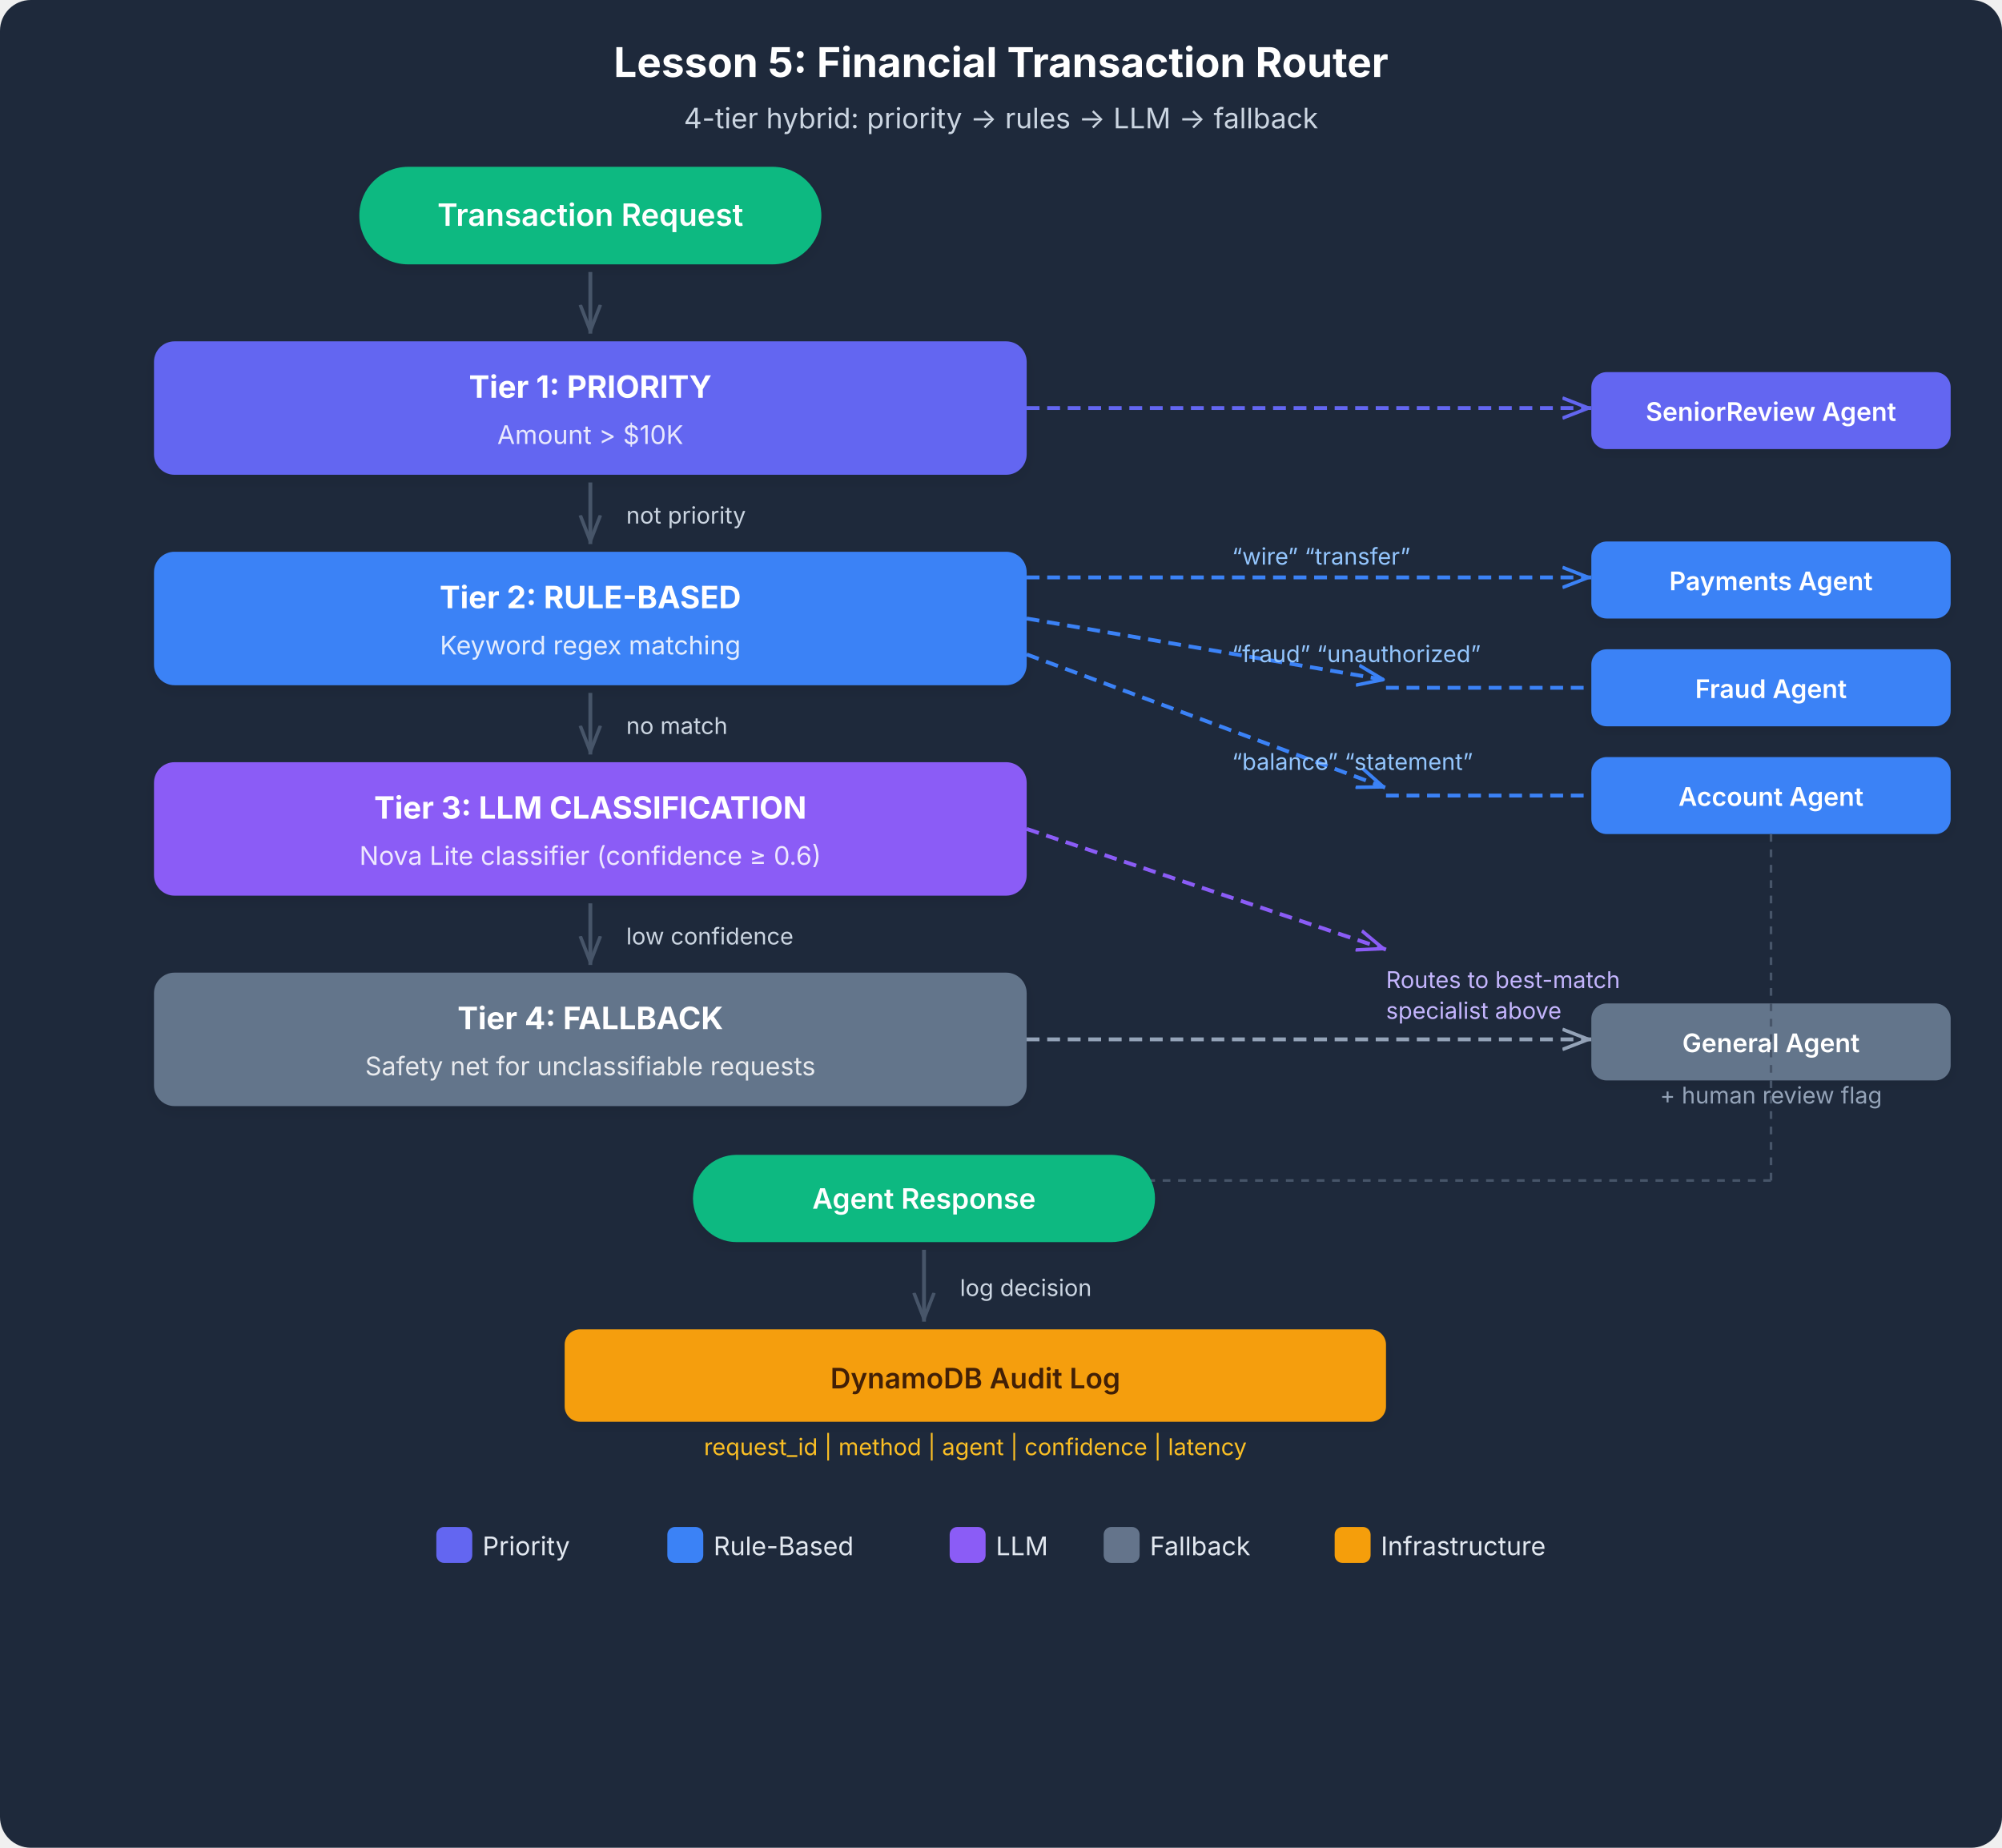
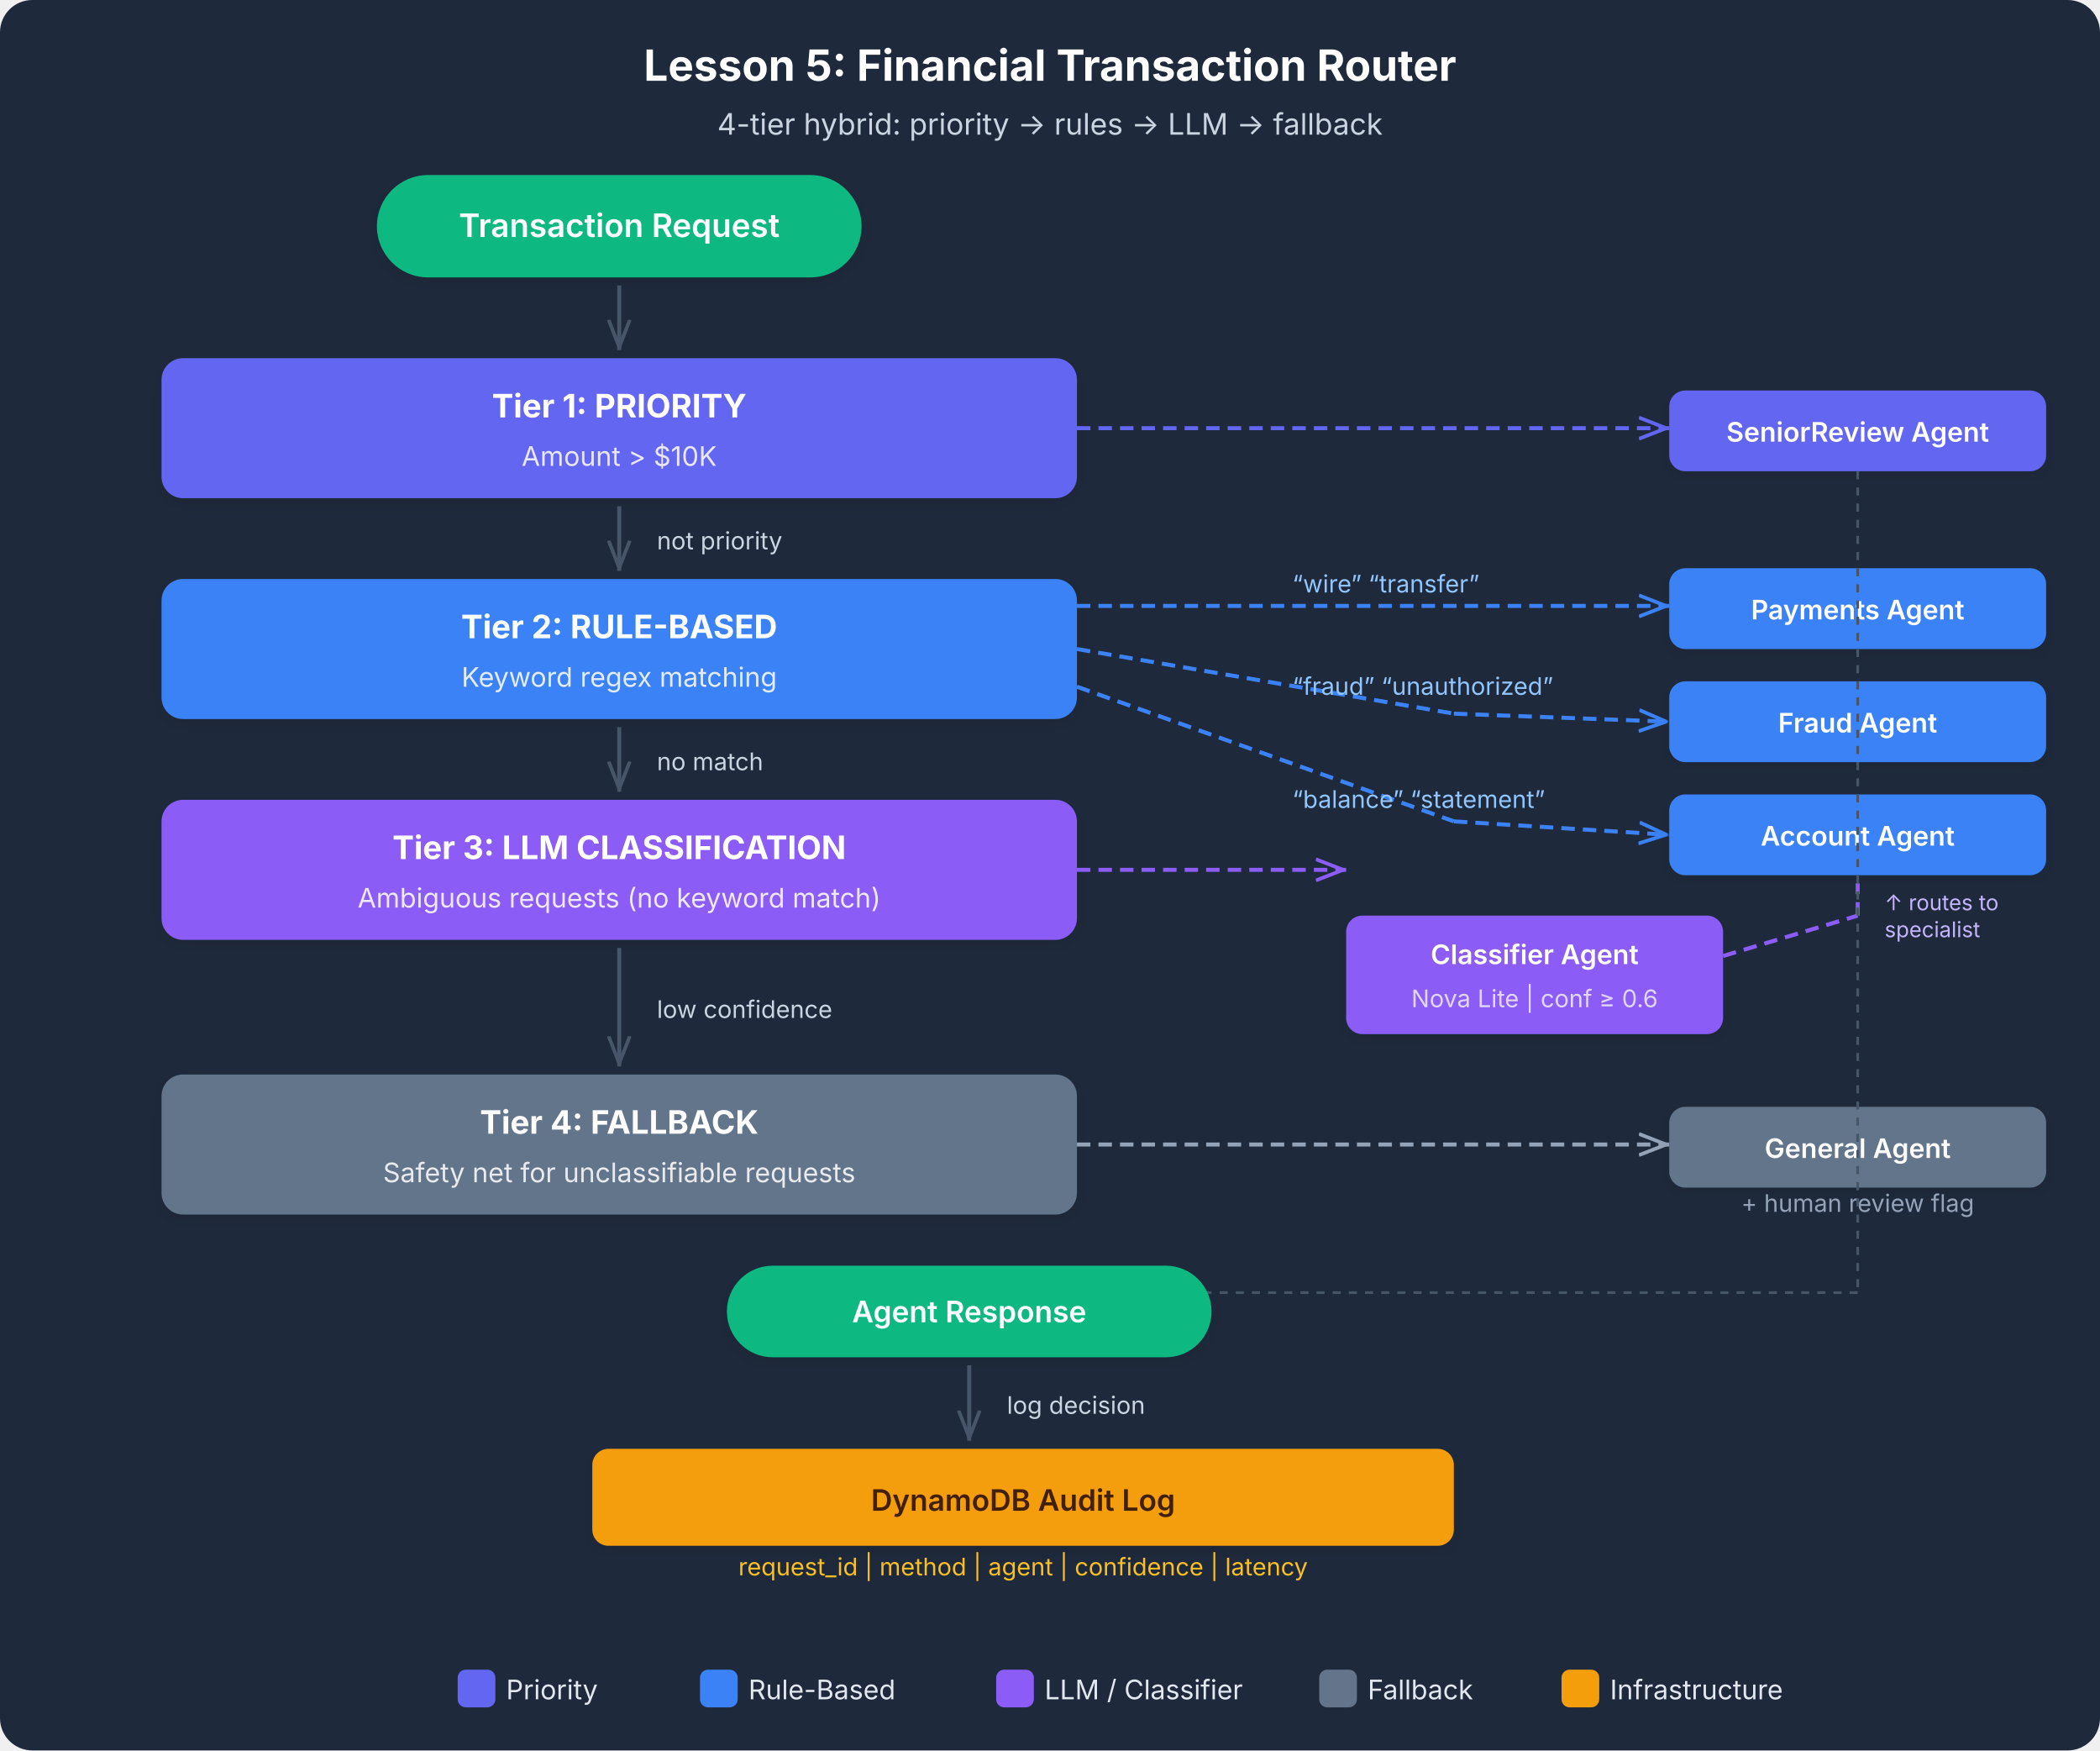
- <svg xmlns="http://www.w3.org/2000/svg" viewBox="0 0 780 720" font-family="system-ui, -apple-system, &quot;Segoe UI&quot;, sans-serif">
+ <svg xmlns="http://www.w3.org/2000/svg" viewBox="0 0 780 650" font-family="system-ui, -apple-system, &quot;Segoe UI&quot;, sans-serif">
  <defs>
    <filter id="sh" x="-4%" y="-4%" width="108%" height="116%">
      <feDropShadow dx="0" dy="2" stdDeviation="3" flood-opacity="0.08" />
    </filter>
    <marker id="a" viewBox="0 0 10 8" refX="10" refY="4" markerWidth="8" markerHeight="6" orient="auto">
      <path d="M0,0.5 L9,4 L0,7.5" fill="none" stroke="#475569" stroke-width="1.2" stroke-linejoin="round" />
    </marker>
    <marker id="ar" viewBox="0 0 10 8" refX="10" refY="4" markerWidth="8" markerHeight="6" orient="auto">
      <path d="M0,0.5 L9,4 L0,7.5" fill="none" stroke="#6366f1" stroke-width="1.2" stroke-linejoin="round" />
    </marker>
    <marker id="ab" viewBox="0 0 10 8" refX="10" refY="4" markerWidth="8" markerHeight="6" orient="auto">
      <path d="M0,0.5 L9,4 L0,7.5" fill="none" stroke="#3b82f6" stroke-width="1.2" stroke-linejoin="round" />
    </marker>
    <marker id="ap" viewBox="0 0 10 8" refX="10" refY="4" markerWidth="8" markerHeight="6" orient="auto">
      <path d="M0,0.5 L9,4 L0,7.5" fill="none" stroke="#8b5cf6" stroke-width="1.2" stroke-linejoin="round" />
    </marker>
    <marker id="ag" viewBox="0 0 10 8" refX="10" refY="4" markerWidth="8" markerHeight="6" orient="auto">
      <path d="M0,0.5 L9,4 L0,7.5" fill="none" stroke="#94a3b8" stroke-width="1.2" stroke-linejoin="round" />
    </marker>
  </defs>
-   <rect width="780" height="720" rx="12" fill="#1e293b" />
+   <rect width="780" height="650" rx="12" fill="#1e293b" />
  <text x="390" y="30" text-anchor="middle" font-size="16" font-weight="700" fill="#ffffff">Lesson 5: Financial Transaction Router</text>
  <text x="390" y="50" text-anchor="middle" font-size="11" fill="#cbd5e1">4-tier hybrid: priority → rules → LLM → fallback</text>
  <rect x="140" y="65" width="180" height="38" rx="19" fill="#10b981" filter="url(#sh)" />
  <text x="230" y="88" text-anchor="middle" font-size="12" font-weight="600" fill="white">Transaction Request</text>
  <line x1="230" y1="106" x2="230" y2="130" stroke="#475569" stroke-width="1.5" marker-end="url(#a)" />
  <rect x="60" y="133" width="340" height="52" rx="8" fill="#6366f1" filter="url(#sh)" />
  <text x="230" y="155" text-anchor="middle" font-size="12" font-weight="700" fill="white">Tier 1: PRIORITY</text>
  <text x="230" y="173" text-anchor="middle" font-size="10" fill="rgba(255,255,255,0.85)">Amount &gt; $10K</text>
  <line x1="230" y1="188" x2="230" y2="212" stroke="#475569" stroke-width="1.5" marker-end="url(#a)" />
  <text x="244" y="204" font-size="9" fill="#cbd5e1">not priority</text>
  <line x1="400" y1="159" x2="620" y2="159" stroke="#6366f1" stroke-width="1.5" stroke-dasharray="5,3" marker-end="url(#ar)" />
  <rect x="620" y="145" width="140" height="30" rx="6" fill="#6366f1" filter="url(#sh)" />
  <text x="690" y="164" text-anchor="middle" font-size="10" font-weight="600" fill="white">SeniorReview Agent</text>
  <rect x="60" y="215" width="340" height="52" rx="8" fill="#3b82f6" filter="url(#sh)" />
  <text x="230" y="237" text-anchor="middle" font-size="12" font-weight="700" fill="white">Tier 2: RULE-BASED</text>
  <text x="230" y="255" text-anchor="middle" font-size="10" fill="rgba(255,255,255,0.85)">Keyword regex matching</text>
  <line x1="230" y1="270" x2="230" y2="294" stroke="#475569" stroke-width="1.5" marker-end="url(#a)" />
  <text x="244" y="286" font-size="9" fill="#cbd5e1">no match</text>
  <line x1="400" y1="225" x2="620" y2="225" stroke="#3b82f6" stroke-width="1.5" stroke-dasharray="5,3" marker-end="url(#ab)" />
  <rect x="620" y="211" width="140" height="30" rx="6" fill="#3b82f6" filter="url(#sh)" />
  <text x="690" y="230" text-anchor="middle" font-size="10" font-weight="600" fill="white">Payments Agent</text>
-   <line x1="400" y1="241" x2="540" y2="265" stroke="#3b82f6" stroke-width="1.5" stroke-dasharray="5,3" marker-end="url(#ab)" />
+   <line x1="400" y1="241" x2="540" y2="265" stroke="#3b82f6" stroke-width="1.5" stroke-dasharray="5,3" />
+   <line x1="540" y1="265" x2="620" y2="268" stroke="#3b82f6" stroke-width="1.5" stroke-dasharray="5,3" marker-end="url(#ab)" />
  <rect x="620" y="253" width="140" height="30" rx="6" fill="#3b82f6" filter="url(#sh)" />
  <text x="690" y="272" text-anchor="middle" font-size="10" font-weight="600" fill="white">Fraud Agent</text>
-   <line x1="540" y1="268" x2="620" y2="268" stroke="#3b82f6" stroke-width="1.5" stroke-dasharray="5,3" />
-   <line x1="400" y1="255" x2="540" y2="307" stroke="#3b82f6" stroke-width="1.5" stroke-dasharray="5,3" marker-end="url(#ab)" />
+   <line x1="400" y1="255" x2="540" y2="305" stroke="#3b82f6" stroke-width="1.5" stroke-dasharray="5,3" />
+   <line x1="540" y1="305" x2="620" y2="310" stroke="#3b82f6" stroke-width="1.5" stroke-dasharray="5,3" marker-end="url(#ab)" />
  <rect x="620" y="295" width="140" height="30" rx="6" fill="#3b82f6" filter="url(#sh)" />
  <text x="690" y="314" text-anchor="middle" font-size="10" font-weight="600" fill="white">Account Agent</text>
-   <line x1="540" y1="310" x2="620" y2="310" stroke="#3b82f6" stroke-width="1.5" stroke-dasharray="5,3" />
  <text x="480" y="220" font-size="9" fill="#93c5fd">“wire” “transfer”</text>
  <text x="480" y="258" font-size="9" fill="#93c5fd">“fraud” “unauthorized”</text>
  <text x="480" y="300" font-size="9" fill="#93c5fd">“balance” “statement”</text>
  <rect x="60" y="297" width="340" height="52" rx="8" fill="#8b5cf6" filter="url(#sh)" />
  <text x="230" y="319" text-anchor="middle" font-size="12" font-weight="700" fill="white">Tier 3: LLM CLASSIFICATION</text>
-   <text x="230" y="337" text-anchor="middle" font-size="10" fill="rgba(255,255,255,0.85)">Nova Lite classifier (confidence ≥ 0.6)</text>
-   <line x1="230" y1="352" x2="230" y2="376" stroke="#475569" stroke-width="1.5" marker-end="url(#a)" />
-   <text x="244" y="368" font-size="9" fill="#cbd5e1">low confidence</text>
-   <line x1="400" y1="323" x2="540" y2="370" stroke="#8b5cf6" stroke-width="1.5" stroke-dasharray="5,3" marker-end="url(#ap)" />
-   <text x="540" y="385" font-size="9" fill="#c4b5fd">Routes to best-match</text>
-   <text x="540" y="397" font-size="9" fill="#c4b5fd">specialist above</text>
-   <rect x="60" y="379" width="340" height="52" rx="8" fill="#64748b" filter="url(#sh)" />
-   <text x="230" y="401" text-anchor="middle" font-size="12" font-weight="700" fill="white">Tier 4: FALLBACK</text>
-   <text x="230" y="419" text-anchor="middle" font-size="10" fill="rgba(255,255,255,0.85)">Safety net for unclassifiable requests</text>
-   <line x1="400" y1="405" x2="620" y2="405" stroke="#94a3b8" stroke-width="1.5" stroke-dasharray="5,3" marker-end="url(#ag)" />
-   <rect x="620" y="391" width="140" height="30" rx="6" fill="#64748b" filter="url(#sh)" />
-   <text x="690" y="410" text-anchor="middle" font-size="10" font-weight="600" fill="white">General Agent</text>
-   <text x="690" y="430" text-anchor="middle" font-size="9" fill="#94a3b8">+ human review flag</text>
-   <line x1="690" y1="325" x2="690" y2="460" stroke="#475569" stroke-width="1" stroke-dasharray="3,3" />
-   <line x1="690" y1="460" x2="390" y2="460" stroke="#475569" stroke-width="1" stroke-dasharray="3,3" marker-end="url(#a)" />
-   <rect x="270" y="450" width="180" height="34" rx="17" fill="#10b981" filter="url(#sh)" />
-   <text x="360" y="471" text-anchor="middle" font-size="11" font-weight="600" fill="white">Agent Response</text>
-   <line x1="360" y1="487" x2="360" y2="515" stroke="#475569" stroke-width="1.5" marker-end="url(#a)" />
-   <text x="374" y="505" font-size="9" fill="#cbd5e1">log decision</text>
-   <rect x="220" y="518" width="320" height="36" rx="6" fill="#f59e0b" filter="url(#sh)" />
-   <text x="380" y="541" text-anchor="middle" font-size="11" font-weight="600" fill="#422006">DynamoDB Audit Log</text>
-   <text x="380" y="567" text-anchor="middle" font-size="9" fill="#fbbf24">request_id | method | agent | confidence | latency</text>
-   <rect x="170" y="595" width="14" height="14" rx="3" fill="#6366f1" />
-   <text x="188" y="606" font-size="10" fill="#e2e8f0">Priority</text>
-   <rect x="260" y="595" width="14" height="14" rx="3" fill="#3b82f6" />
-   <text x="278" y="606" font-size="10" fill="#e2e8f0">Rule-Based</text>
-   <rect x="370" y="595" width="14" height="14" rx="3" fill="#8b5cf6" />
-   <text x="388" y="606" font-size="10" fill="#e2e8f0">LLM</text>
-   <rect x="430" y="595" width="14" height="14" rx="3" fill="#64748b" />
-   <text x="448" y="606" font-size="10" fill="#e2e8f0">Fallback</text>
-   <rect x="520" y="595" width="14" height="14" rx="3" fill="#f59e0b" />
-   <text x="538" y="606" font-size="10" fill="#e2e8f0">Infrastructure</text>
+   <text x="230" y="337" text-anchor="middle" font-size="10" fill="rgba(255,255,255,0.85)">Ambiguous requests (no keyword match)</text>
+   <line x1="230" y1="352" x2="230" y2="396" stroke="#475569" stroke-width="1.5" marker-end="url(#a)" />
+   <text x="244" y="378" font-size="9" fill="#cbd5e1">low confidence</text>
+   <line x1="400" y1="323" x2="500" y2="323" stroke="#8b5cf6" stroke-width="1.5" stroke-dasharray="5,3" marker-end="url(#ap)" />
+   <rect x="500" y="340" width="140" height="44" rx="6" fill="#8b5cf6" filter="url(#sh)" />
+   <text x="570" y="358" text-anchor="middle" font-size="10" font-weight="600" fill="white">Classifier Agent</text>
+   <text x="570" y="374" text-anchor="middle" font-size="9" fill="rgba(255,255,255,0.75)">Nova Lite | conf ≥ 0.6</text>
+   <line x1="690" y1="340" x2="690" y2="328" stroke="#8b5cf6" stroke-width="1.5" stroke-dasharray="5,3" />
+   <line x1="640" y1="355" x2="690" y2="340" stroke="#8b5cf6" stroke-width="1.5" stroke-dasharray="5,3" />
+   <text x="700" y="338" font-size="8" fill="#c4b5fd">↑ routes to</text>
+   <text x="700" y="348" font-size="8" fill="#c4b5fd">specialist</text>
+   <rect x="60" y="399" width="340" height="52" rx="8" fill="#64748b" filter="url(#sh)" />
+   <text x="230" y="421" text-anchor="middle" font-size="12" font-weight="700" fill="white">Tier 4: FALLBACK</text>
+   <text x="230" y="439" text-anchor="middle" font-size="10" fill="rgba(255,255,255,0.85)">Safety net for unclassifiable requests</text>
+   <line x1="400" y1="425" x2="620" y2="425" stroke="#94a3b8" stroke-width="1.5" stroke-dasharray="5,3" marker-end="url(#ag)" />
+   <rect x="620" y="411" width="140" height="30" rx="6" fill="#64748b" filter="url(#sh)" />
+   <text x="690" y="430" text-anchor="middle" font-size="10" font-weight="600" fill="white">General Agent</text>
+   <text x="690" y="450" text-anchor="middle" font-size="9" fill="#94a3b8">+ human review flag</text>
+   <line x1="690" y1="175" x2="690" y2="480" stroke="#475569" stroke-width="1" stroke-dasharray="3,3" />
+   <line x1="690" y1="480" x2="390" y2="480" stroke="#475569" stroke-width="1" stroke-dasharray="3,3" marker-end="url(#a)" />
+   <rect x="270" y="470" width="180" height="34" rx="17" fill="#10b981" filter="url(#sh)" />
+   <text x="360" y="491" text-anchor="middle" font-size="11" font-weight="600" fill="white">Agent Response</text>
+   <line x1="360" y1="507" x2="360" y2="535" stroke="#475569" stroke-width="1.5" marker-end="url(#a)" />
+   <text x="374" y="525" font-size="9" fill="#cbd5e1">log decision</text>
+   <rect x="220" y="538" width="320" height="36" rx="6" fill="#f59e0b" filter="url(#sh)" />
+   <text x="380" y="561" text-anchor="middle" font-size="11" font-weight="600" fill="#422006">DynamoDB Audit Log</text>
+   <text x="380" y="585" text-anchor="middle" font-size="9" fill="#fbbf24">request_id | method | agent | confidence | latency</text>
+   <rect x="170" y="620" width="14" height="14" rx="3" fill="#6366f1" />
+   <text x="188" y="631" font-size="10" fill="#e2e8f0">Priority</text>
+   <rect x="260" y="620" width="14" height="14" rx="3" fill="#3b82f6" />
+   <text x="278" y="631" font-size="10" fill="#e2e8f0">Rule-Based</text>
+   <rect x="370" y="620" width="14" height="14" rx="3" fill="#8b5cf6" />
+   <text x="388" y="631" font-size="10" fill="#e2e8f0">LLM / Classifier</text>
+   <rect x="490" y="620" width="14" height="14" rx="3" fill="#64748b" />
+   <text x="508" y="631" font-size="10" fill="#e2e8f0">Fallback</text>
+   <rect x="580" y="620" width="14" height="14" rx="3" fill="#f59e0b" />
+   <text x="598" y="631" font-size="10" fill="#e2e8f0">Infrastructure</text>
</svg>
